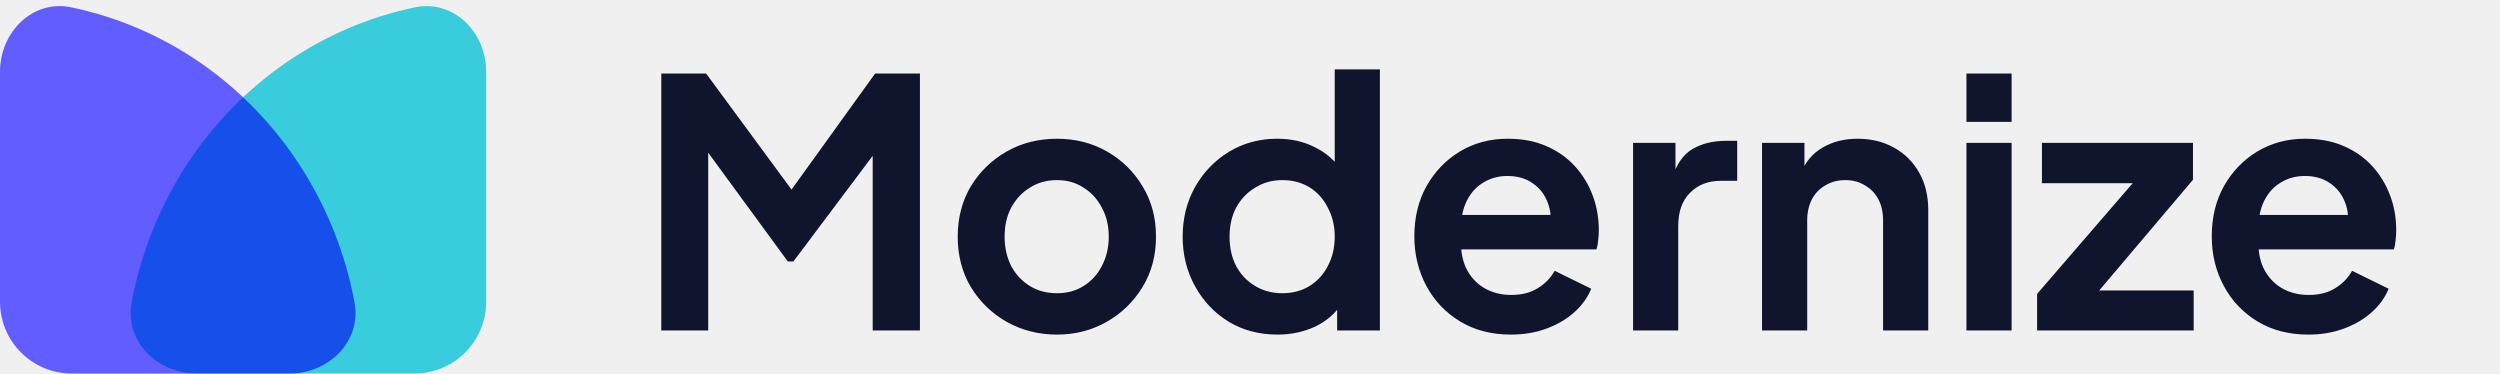
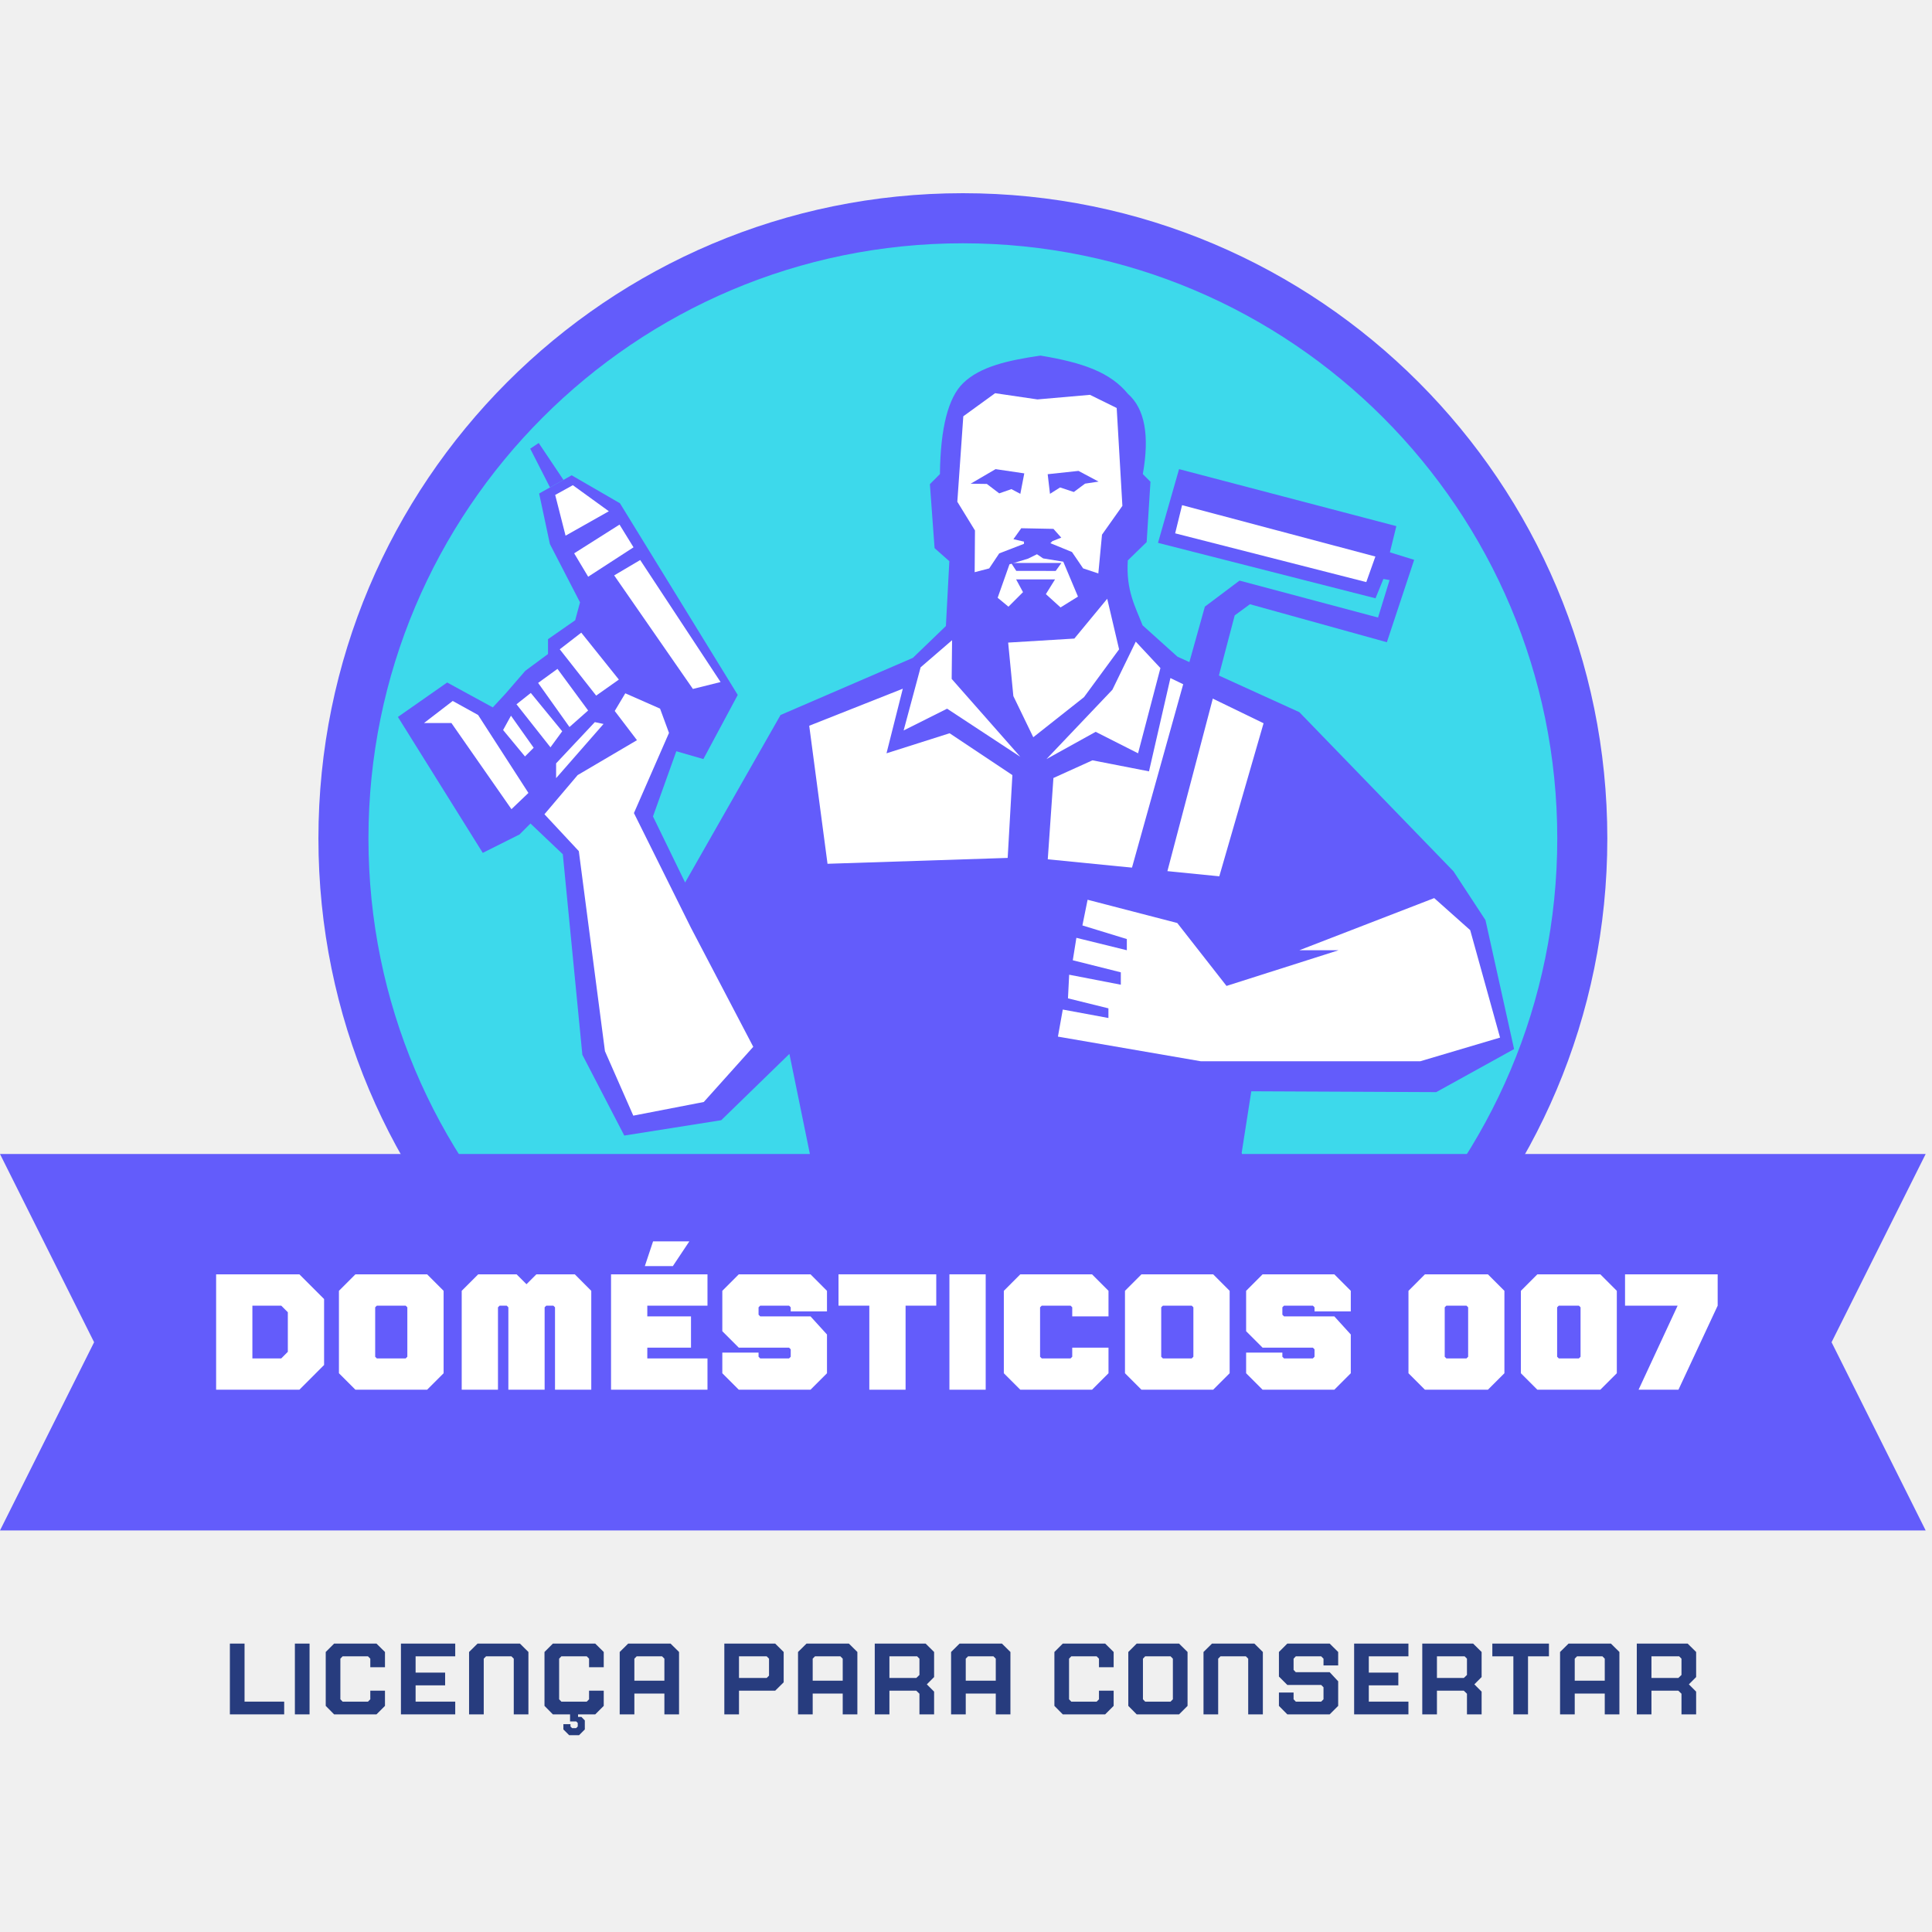
- <svg xmlns="http://www.w3.org/2000/svg" width="174" height="26" viewBox="0 0 174 26" fill="none">
-   <path d="M46.027 23V5.12H49.147L55.843 14.216H54.355L60.907 5.12H64.027V23H60.739V8.84L62.011 9.152L55.219 18.2H54.835L48.211 9.152L49.291 8.84V23H46.027ZM73.569 23.288C72.289 23.288 71.121 22.992 70.065 22.4C69.025 21.808 68.193 21 67.569 19.976C66.961 18.952 66.657 17.784 66.657 16.472C66.657 15.16 66.961 13.992 67.569 12.968C68.193 11.944 69.025 11.136 70.065 10.544C71.105 9.952 72.273 9.656 73.569 9.656C74.849 9.656 76.009 9.952 77.049 10.544C78.089 11.136 78.913 11.944 79.521 12.968C80.145 13.976 80.457 15.144 80.457 16.472C80.457 17.784 80.145 18.952 79.521 19.976C78.897 21 78.065 21.808 77.025 22.4C75.985 22.992 74.833 23.288 73.569 23.288ZM73.569 20.408C74.273 20.408 74.889 20.24 75.417 19.904C75.961 19.568 76.385 19.104 76.689 18.512C77.009 17.904 77.169 17.224 77.169 16.472C77.169 15.704 77.009 15.032 76.689 14.456C76.385 13.864 75.961 13.4 75.417 13.064C74.889 12.712 74.273 12.536 73.569 12.536C72.849 12.536 72.217 12.712 71.673 13.064C71.129 13.4 70.697 13.864 70.377 14.456C70.073 15.032 69.921 15.704 69.921 16.472C69.921 17.224 70.073 17.904 70.377 18.512C70.697 19.104 71.129 19.568 71.673 19.904C72.217 20.24 72.849 20.408 73.569 20.408ZM88.913 23.288C87.649 23.288 86.521 22.992 85.529 22.4C84.537 21.792 83.753 20.968 83.177 19.928C82.601 18.888 82.313 17.736 82.313 16.472C82.313 15.192 82.601 14.04 83.177 13.016C83.753 11.992 84.537 11.176 85.529 10.568C86.537 9.96 87.657 9.656 88.889 9.656C89.881 9.656 90.761 9.856 91.529 10.256C92.313 10.64 92.929 11.184 93.377 11.888L92.897 12.536V4.832H96.041V23H93.065V20.48L93.401 21.104C92.953 21.808 92.329 22.352 91.529 22.736C90.729 23.104 89.857 23.288 88.913 23.288ZM89.249 20.408C89.969 20.408 90.601 20.24 91.145 19.904C91.689 19.568 92.113 19.104 92.417 18.512C92.737 17.92 92.897 17.24 92.897 16.472C92.897 15.72 92.737 15.048 92.417 14.456C92.113 13.848 91.689 13.376 91.145 13.04C90.601 12.704 89.969 12.536 89.249 12.536C88.545 12.536 87.913 12.712 87.353 13.064C86.793 13.4 86.353 13.864 86.033 14.456C85.729 15.032 85.577 15.704 85.577 16.472C85.577 17.24 85.729 17.92 86.033 18.512C86.353 19.104 86.793 19.568 87.353 19.904C87.913 20.24 88.545 20.408 89.249 20.408ZM105.158 23.288C103.814 23.288 102.638 22.984 101.63 22.376C100.622 21.768 99.838 20.944 99.278 19.904C98.718 18.864 98.438 17.712 98.438 16.448C98.438 15.136 98.718 13.976 99.278 12.968C99.854 11.944 100.63 11.136 101.606 10.544C102.598 9.952 103.702 9.656 104.918 9.656C105.942 9.656 106.838 9.824 107.606 10.16C108.39 10.496 109.054 10.96 109.598 11.552C110.142 12.144 110.558 12.824 110.846 13.592C111.134 14.344 111.278 15.16 111.278 16.04C111.278 16.264 111.262 16.496 111.23 16.736C111.214 16.976 111.174 17.184 111.11 17.36H101.03V14.96H109.334L107.846 16.088C107.99 15.352 107.95 14.696 107.726 14.12C107.518 13.544 107.166 13.088 106.67 12.752C106.19 12.416 105.606 12.248 104.918 12.248C104.262 12.248 103.678 12.416 103.166 12.752C102.654 13.072 102.262 13.552 101.99 14.192C101.734 14.816 101.638 15.576 101.702 16.472C101.638 17.272 101.742 17.984 102.014 18.608C102.302 19.216 102.718 19.688 103.262 20.024C103.822 20.36 104.462 20.528 105.182 20.528C105.902 20.528 106.51 20.376 107.006 20.072C107.518 19.768 107.918 19.36 108.206 18.848L110.75 20.096C110.494 20.72 110.094 21.272 109.55 21.752C109.006 22.232 108.358 22.608 107.606 22.88C106.87 23.152 106.054 23.288 105.158 23.288ZM113.661 23V9.944H116.613V12.848L116.373 12.416C116.677 11.44 117.149 10.76 117.789 10.376C118.445 9.992 119.229 9.8 120.141 9.8H120.909V12.584H119.781C118.885 12.584 118.165 12.864 117.621 13.424C117.077 13.968 116.805 14.736 116.805 15.728V23H113.661ZM122.638 23V9.944H125.59V12.512L125.35 12.056C125.654 11.272 126.15 10.68 126.838 10.28C127.542 9.864 128.358 9.656 129.286 9.656C130.246 9.656 131.094 9.864 131.83 10.28C132.582 10.696 133.166 11.28 133.582 12.032C133.998 12.768 134.206 13.624 134.206 14.6V23H131.062V15.344C131.062 14.768 130.95 14.272 130.726 13.856C130.502 13.44 130.19 13.12 129.79 12.896C129.406 12.656 128.95 12.536 128.422 12.536C127.91 12.536 127.454 12.656 127.054 12.896C126.654 13.12 126.342 13.44 126.118 13.856C125.894 14.272 125.782 14.768 125.782 15.344V23H122.638ZM136.864 23V9.944H140.008V23H136.864ZM136.864 8.48V5.12H140.008V8.48H136.864ZM141.783 23V20.456L149.367 11.672L149.847 12.752H142.119V9.944H152.631V12.512L145.191 21.296L144.711 20.216H152.679V23H141.783ZM160.658 23.288C159.314 23.288 158.138 22.984 157.13 22.376C156.122 21.768 155.338 20.944 154.778 19.904C154.218 18.864 153.938 17.712 153.938 16.448C153.938 15.136 154.218 13.976 154.778 12.968C155.354 11.944 156.13 11.136 157.106 10.544C158.098 9.952 159.202 9.656 160.418 9.656C161.442 9.656 162.338 9.824 163.106 10.16C163.89 10.496 164.554 10.96 165.098 11.552C165.642 12.144 166.058 12.824 166.346 13.592C166.634 14.344 166.778 15.16 166.778 16.04C166.778 16.264 166.762 16.496 166.73 16.736C166.714 16.976 166.674 17.184 166.61 17.36H156.53V14.96H164.834L163.346 16.088C163.49 15.352 163.45 14.696 163.226 14.12C163.018 13.544 162.666 13.088 162.17 12.752C161.69 12.416 161.106 12.248 160.418 12.248C159.762 12.248 159.178 12.416 158.666 12.752C158.154 13.072 157.762 13.552 157.49 14.192C157.234 14.816 157.138 15.576 157.202 16.472C157.138 17.272 157.242 17.984 157.514 18.608C157.802 19.216 158.218 19.688 158.762 20.024C159.322 20.36 159.962 20.528 160.682 20.528C161.402 20.528 162.01 20.376 162.506 20.072C163.018 19.768 163.418 19.36 163.706 18.848L166.25 20.096C165.994 20.72 165.594 21.272 165.05 21.752C164.506 22.232 163.858 22.608 163.106 22.88C162.37 23.152 161.554 23.288 160.658 23.288Z" fill="#11142D" />
-   <path d="M20.137 26C22.898 26 25.184 23.742 24.673 21.029C24.353 19.327 23.868 17.659 23.224 16.05C21.96 12.896 20.109 10.03 17.774 7.615C15.44 5.201 12.669 3.286 9.619 1.979C8.114 1.334 6.555 0.844 4.965 0.512C2.262 -0.051 0 2.239 0 5V21C0 23.761 2.239 26 5 26H20.137Z" fill="#615DFF" />
-   <g style="mix-blend-mode:multiply">
-     <path d="M13.701 26C10.94 26 8.654 23.742 9.165 21.029C9.485 19.327 9.97 17.659 10.615 16.05C11.878 12.896 13.729 10.03 16.064 7.615C18.398 5.201 21.169 3.286 24.219 1.979C25.724 1.334 27.283 0.844 28.873 0.512C31.577 -0.051 33.838 2.239 33.838 5V21C33.838 23.761 31.6 26 28.838 26H13.701Z" fill="#3DD9EB" />
+ <svg xmlns="http://www.w3.org/2000/svg" width="500" zoomAndPan="magnify" viewBox="0 0 375 375" height="500" preserveAspectRatio="xMidYMid meet" version="1.0">
+   <defs>
+     <g />
+     <clipPath id="66040408ae">
+       <path d="M 61.805 37.5 L 311.977 37.5 L 311.977 287.988 L 61.805 287.988 Z M 61.805 37.5 " clip-rule="nonzero" />
+     </clipPath>
+     <clipPath id="87cb5b488f">
+       <path d="M 0 223.992 L 373.887 223.992 L 373.887 297.059 L 0 297.059 Z M 0 223.992 " clip-rule="nonzero" />
+     </clipPath>
+     <clipPath id="2ada932050">
+       <path d="M 373.77 223.992 L 0 223.992 L 18.266 260.527 L 0 297.059 L 373.77 297.059 L 355.504 260.527 L 373.77 223.992 " clip-rule="nonzero" />
+     </clipPath>
+   </defs>
+   <g clip-path="url(#66040408ae)">
+     <path fill="#635cfb" d="M 186.891 37.5 C 255.977 37.5 311.98 93.57 311.98 162.742 C 311.98 231.914 255.977 287.988 186.891 287.988 C 117.805 287.988 61.805 231.914 61.805 162.742 C 61.805 93.57 117.805 37.5 186.891 37.5 " fill-opacity="1" fill-rule="nonzero" />
+   </g>
+   <path fill="#3dd9eb" d="M 71.516 162.742 C 71.516 98.941 123.172 47.223 186.891 47.223 C 250.613 47.223 302.266 98.941 302.266 162.742 C 302.266 226.547 250.613 278.262 186.891 278.262 C 123.172 278.262 71.516 226.547 71.516 162.742 " fill-opacity="1" fill-rule="nonzero" />
+   <path fill="#635cfb" d="M 158.477 230.234 L 241.008 223.77 L 249.07 260.07 C 231.125 271.586 209.789 278.262 186.891 278.262 C 172.449 278.262 158.629 275.609 145.891 270.758 L 158.477 230.234 " fill-opacity="1" fill-rule="nonzero" />
+   <path fill="#635cfb" d="M 228.543 127.461 L 221.77 121.367 C 220.398 117.793 218.527 114.641 218.906 108.773 L 222.566 105.215 L 223.305 93.508 L 221.82 92.02 C 223.156 84.512 222.199 79.328 218.945 76.461 C 215.527 72.297 210.293 70.398 201.957 69.02 C 195.68 69.938 190.25 71.141 186.938 74.371 C 184.043 77.18 182.543 83.062 182.438 92.02 L 180.492 93.973 L 181.402 106.395 L 184.266 108.93 L 183.598 121.512 L 177.184 127.695 L 151.504 138.781 L 132.98 171.293 L 126.742 158.469 L 131.273 145.816 L 136.523 147.336 L 143.195 134.887 L 120.332 97.684 L 110.957 92.254 L 104.648 95.789 L 106.738 105.605 L 112.582 116.914 L 111.641 120.395 L 106.367 124.066 L 106.367 126.945 L 101.961 130.203 L 98.109 134.652 L 95.652 137.305 L 86.793 132.473 L 77.234 139.16 L 93.703 165.543 L 100.844 161.965 L 102.965 159.844 L 109.242 165.805 L 113.035 204.723 L 121.172 220.41 L 139.992 217.43 L 153.223 204.559 L 160.676 240.969 L 238.617 239.027 L 242.879 211.816 L 278.773 211.98 L 293.883 203.625 L 288.332 178.598 L 282.117 169.117 L 252.203 138.23 L 228.543 127.461 " fill-opacity="1" fill-rule="evenodd" />
+   <path fill="#ffffff" d="M 216.75 79.191 L 211.562 76.637 L 201.367 77.527 L 193.152 76.32 L 186.977 80.801 L 185.816 97.387 L 189.242 102.965 L 189.172 112.328 L 195.742 117.758 L 198.566 114.934 L 197.227 112.461 L 204.781 112.461 L 203.004 115.32 L 205.852 117.902 L 212.98 113.473 L 213.898 103.777 L 217.855 98.188 L 216.75 79.191 " fill-opacity="1" fill-rule="evenodd" />
+   <path fill="#ffffff" d="M 214.91 116.219 L 208.531 123.945 L 195.684 124.727 L 196.691 135.105 L 200.559 143.098 L 210.402 135.32 L 217.215 126.035 L 214.91 116.219 " fill-opacity="1" fill-rule="evenodd" />
+   <path fill="#ffffff" d="M 225.238 129.672 L 220.898 146.215 L 212.668 142.047 L 203.121 147.336 L 215.914 133.879 L 220.453 124.547 L 225.238 129.672 " fill-opacity="1" fill-rule="evenodd" />
+   <path fill="#ffffff" d="M 184.797 124.262 L 184.719 131.777 L 198.035 146.891 L 183.832 137.555 L 175.395 141.781 L 178.691 129.527 L 184.797 124.262 " fill-opacity="1" fill-rule="evenodd" />
+   <path fill="#ffffff" d="M 146.207 203.184 L 134.105 180.066 L 123.047 157.816 L 129.852 142.258 L 128.117 137.543 L 121.367 134.57 L 119.32 138 L 123.637 143.668 L 112.121 150.445 L 105.676 158.047 L 112.348 165.203 L 117.422 204.035 L 122.922 216.547 L 136.605 213.895 L 146.207 203.184 " fill-opacity="1" fill-rule="evenodd" />
+   <path fill="#ffffff" d="M 120.121 131.906 L 112.824 122.797 L 108.648 126.027 L 115.715 135.016 L 120.121 131.906 " fill-opacity="1" fill-rule="evenodd" />
+   <path fill="#ffffff" d="M 114.156 137.906 L 108.207 129.828 L 104.449 132.555 L 110.535 141.113 L 114.156 137.906 " fill-opacity="1" fill-rule="evenodd" />
+   <path fill="#ffffff" d="M 109.125 141.941 L 103.027 134.5 L 100.25 136.703 L 106.844 145.055 L 109.125 141.941 " fill-opacity="1" fill-rule="evenodd" />
+   <path fill="#ffffff" d="M 99.18 138.918 L 97.652 141.699 L 101.898 146.828 L 103.586 145.141 L 99.18 138.918 " fill-opacity="1" fill-rule="evenodd" />
+   <path fill="#ffffff" d="M 102.566 153.91 L 92.797 138.777 L 87.875 136.055 L 82.305 140.336 L 87.617 140.336 L 99.273 157.059 L 102.566 153.91 " fill-opacity="1" fill-rule="evenodd" />
+   <path fill="#ffffff" d="M 139.863 132.383 L 124.262 108.699 L 119.211 111.684 L 134.492 133.723 L 139.863 132.383 " fill-opacity="1" fill-rule="evenodd" />
+   <path fill="#ffffff" d="M 122.965 106.234 L 114.164 111.941 L 111.445 107.398 L 120.25 101.824 L 122.965 106.234 " fill-opacity="1" fill-rule="evenodd" />
+   <path fill="#ffffff" d="M 118.176 99.234 L 111.188 94.176 L 107.762 96.066 L 109.777 103.973 L 118.176 99.234 " fill-opacity="1" fill-rule="evenodd" />
+   <path fill="#635cfb" d="M 188.398 93.887 L 193.242 91.059 L 198.812 91.883 L 198.047 95.852 L 196.309 94.938 L 193.949 95.762 L 191.551 93.934 L 188.398 93.887 " fill-opacity="1" fill-rule="evenodd" />
+   <path fill="#635cfb" d="M 204.469 102.652 L 198.223 102.531 L 196.703 104.656 L 198.754 105.129 L 198.754 105.555 L 193.949 107.414 L 192.004 110.328 L 186.551 111.742 L 193.152 117.418 L 195.938 109.535 L 199.551 108.43 L 201.273 107.578 L 202.477 108.387 L 206.379 109.02 L 209.891 117.363 L 216.27 112.328 L 210.234 110.324 L 208.074 107.148 L 203.879 105.43 L 204.281 105.027 L 205.992 104.355 L 204.469 102.652 " fill-opacity="1" fill-rule="evenodd" />
+   <path fill="#635cfb" d="M 206.02 109.266 L 196.258 109.266 L 197.262 110.812 L 204.91 110.816 L 206.02 109.266 " fill-opacity="1" fill-rule="evenodd" />
+   <path fill="#635cfb" d="M 203.801 95.852 L 203.355 92.043 L 209.332 91.402 L 213.238 93.477 L 210.605 93.875 L 208.43 95.496 L 205.762 94.613 L 203.801 95.852 " fill-opacity="1" fill-rule="evenodd" />
+   <path fill="#ffffff" d="M 175.234 133.676 L 157.07 140.867 L 160.621 167.66 L 195.59 166.52 L 196.504 150.445 L 184.316 142.324 L 172.07 146.215 L 175.234 133.676 " fill-opacity="1" fill-rule="evenodd" />
+   <path fill="#ffffff" d="M 227.176 131.609 L 223.02 149.719 L 212.043 147.578 L 204.469 151.008 L 203.371 166.789 L 236.664 170.09 L 245.258 140.383 L 227.176 131.609 " fill-opacity="1" fill-rule="evenodd" />
+   <path fill="#635cfb" d="M 200.559 237.02 L 233.863 117.75 L 240.59 112.695 L 267.477 119.863 L 269.715 112.59 L 268.516 112.375 L 266.984 116.129 L 224.766 105.367 L 228.855 91.059 L 271.031 102.121 L 269.781 107.207 L 274.488 108.664 L 269.191 124.656 L 242.613 117.281 L 239.656 119.445 L 208.43 238.109 L 200.559 237.02 " fill-opacity="1" fill-rule="evenodd" />
+   <path fill="#ffffff" d="M 285.367 180.543 L 291.16 201.395 L 275.664 205.992 L 233.09 205.992 L 205.344 201.207 L 206.285 195.953 L 215.145 197.594 L 215.145 195.719 L 207.293 193.777 L 207.523 189.191 L 217.551 191.133 L 217.551 188.727 L 208.227 186.387 L 208.926 182.031 L 218.719 184.441 L 218.719 182.27 L 210.094 179.625 L 211.102 174.641 L 228.508 179.156 L 238.066 191.367 L 259.82 184.441 L 252.203 184.441 L 278.379 174.32 L 285.367 180.543 " fill-opacity="1" fill-rule="evenodd" />
+   <path fill="#ffffff" d="M 117.145 140.52 L 107.941 151.039 L 107.941 148.164 L 115.457 140.164 L 117.145 140.52 " fill-opacity="1" fill-rule="evenodd" />
+   <path fill="#635cfb" d="M 109.363 93.145 L 104.566 85.988 L 102.914 87.082 L 106.754 94.609 L 109.363 93.145 " fill-opacity="1" fill-rule="evenodd" />
+   <path fill="#ffffff" d="M 228.098 103.52 L 265.195 112.984 L 266.961 108.023 L 229.441 98.051 L 228.098 103.52 " fill-opacity="1" fill-rule="evenodd" />
+   <g clip-path="url(#87cb5b488f)">
+     <g clip-path="url(#2ada932050)">
+       <path fill="#635cfb" d="M 0 223.992 L 373.887 223.992 L 373.887 297.059 L 0 297.059 Z M 0 223.992 " fill-opacity="1" fill-rule="nonzero" />
+     </g>
+   </g>
+   <g fill="#ffffff" fill-opacity="1">
+     <g transform="translate(40.03125, 269.7435)">
+       <g>
+         <path d="M 1.918 0 L 18.078 0 L 22.875 -4.801 L 22.875 -17.598 L 18.078 -22.398 L 1.918 -22.398 Z M 8.957 -6.078 L 8.957 -16.316 L 14.559 -16.316 L 15.836 -15.039 L 15.836 -7.359 L 14.559 -6.078 Z M 8.957 -6.078 " />
+       </g>
+     </g>
+   </g>
+   <g fill="#ffffff" fill-opacity="1">
+     <g transform="translate(64.18531, 269.7435)">
+       <g>
+         <path d="M 4.801 0 L 18.719 0 L 21.918 -3.199 L 21.918 -19.195 L 18.719 -22.398 L 4.801 -22.398 L 1.602 -19.195 L 1.602 -3.199 Z M 8.637 -6.398 L 8.637 -15.996 L 8.957 -16.316 L 14.559 -16.316 L 14.879 -15.996 L 14.879 -6.398 L 14.559 -6.078 L 8.957 -6.078 Z M 8.637 -6.398 " />
+       </g>
+     </g>
+   </g>
+   <g fill="#ffffff" fill-opacity="1">
+     <g transform="translate(87.69953, 269.7435)">
+       <g>
+         <path d="M 10.973 0 L 18.012 0 L 18.012 -15.996 L 18.332 -16.316 L 19.707 -16.316 L 20.027 -15.996 L 20.027 0 L 27.066 0 L 27.066 -19.195 L 23.867 -22.398 L 16.414 -22.398 L 14.492 -20.477 L 12.574 -22.398 L 5.121 -22.398 L 1.918 -19.195 L 1.918 0 L 8.957 0 L 8.957 -15.996 L 9.277 -16.316 L 10.656 -16.316 L 10.973 -15.996 Z M 10.973 0 " />
+       </g>
+     </g>
+   </g>
+   <g fill="#ffffff" fill-opacity="1">
+     <g transform="translate(116.6844, 269.7435)">
+       <g>
+         <path d="M 1.918 0 L 20.637 0 L 20.637 -6.078 L 8.957 -6.078 L 8.957 -8.16 L 17.438 -8.16 L 17.438 -14.238 L 8.957 -14.238 L 8.957 -16.316 L 20.637 -16.316 L 20.637 -22.398 L 1.918 -22.398 Z M 8.48 -23.996 L 13.918 -23.996 L 17.117 -28.797 L 10.078 -28.797 Z M 8.48 -23.996 " />
+       </g>
+     </g>
+   </g>
+   <g fill="#ffffff" fill-opacity="1">
+     <g transform="translate(138.599, 269.7435)">
+       <g>
+         <path d="M 4.801 0 L 18.719 0 L 21.918 -3.199 L 21.918 -10.719 L 18.719 -14.238 L 8.957 -14.238 L 8.637 -14.559 L 8.637 -15.996 L 8.957 -16.316 L 14.559 -16.316 L 14.879 -15.996 L 14.879 -15.199 L 21.918 -15.199 L 21.918 -19.195 L 18.719 -22.398 L 4.801 -22.398 L 1.602 -19.195 L 1.602 -11.359 L 4.801 -8.16 L 14.559 -8.16 L 14.879 -7.84 L 14.879 -6.398 L 14.559 -6.078 L 8.957 -6.078 L 8.637 -6.398 L 8.637 -7.199 L 1.602 -7.199 L 1.602 -3.199 Z M 4.801 0 " />
+       </g>
+     </g>
+   </g>
+   <g fill="#ffffff" fill-opacity="1">
+     <g transform="translate(162.1132, 269.7435)">
+       <g>
+         <path d="M 6.621 0 L 13.66 0 L 13.66 -16.316 L 19.613 -16.316 L 19.613 -22.398 L 0.641 -22.398 L 0.641 -16.316 L 6.621 -16.316 Z M 6.621 0 " />
+       </g>
+     </g>
+   </g>
+   <g fill="#ffffff" fill-opacity="1">
+     <g transform="translate(182.3643, 269.7435)">
+       <g>
+         <path d="M 1.918 0 L 8.957 0 L 8.957 -22.398 L 1.918 -22.398 Z M 1.918 0 " />
+       </g>
+     </g>
+   </g>
+   <g fill="#ffffff" fill-opacity="1">
+     <g transform="translate(193.2416, 269.7435)">
+       <g>
+         <path d="M 4.801 0 L 18.719 0 L 21.918 -3.199 L 21.918 -8.16 L 14.879 -8.16 L 14.879 -6.398 L 14.559 -6.078 L 8.957 -6.078 L 8.637 -6.398 L 8.637 -15.996 L 8.957 -16.316 L 14.559 -16.316 L 14.879 -15.996 L 14.879 -14.238 L 21.918 -14.238 L 21.918 -19.195 L 18.719 -22.398 L 4.801 -22.398 L 1.602 -19.195 L 1.602 -3.199 Z M 4.801 0 " />
+       </g>
+     </g>
+   </g>
+   <g fill="#ffffff" fill-opacity="1">
+     <g transform="translate(216.7558, 269.7435)">
+       <g>
+         <path d="M 4.801 0 L 18.719 0 L 21.918 -3.199 L 21.918 -19.195 L 18.719 -22.398 L 4.801 -22.398 L 1.602 -19.195 L 1.602 -3.199 Z M 8.637 -6.398 L 8.637 -15.996 L 8.957 -16.316 L 14.559 -16.316 L 14.879 -15.996 L 14.879 -6.398 L 14.559 -6.078 L 8.957 -6.078 Z M 8.637 -6.398 " />
+       </g>
+     </g>
+   </g>
+   <g fill="#ffffff" fill-opacity="1">
+     <g transform="translate(240.27, 269.7435)">
+       <g>
+         <path d="M 4.801 0 L 18.719 0 L 21.918 -3.199 L 21.918 -10.719 L 18.719 -14.238 L 8.957 -14.238 L 8.637 -14.559 L 8.637 -15.996 L 8.957 -16.316 L 14.559 -16.316 L 14.879 -15.996 L 14.879 -15.199 L 21.918 -15.199 L 21.918 -19.195 L 18.719 -22.398 L 4.801 -22.398 L 1.602 -19.195 L 1.602 -11.359 L 4.801 -8.16 L 14.559 -8.16 L 14.879 -7.84 L 14.879 -6.398 L 14.559 -6.078 L 8.957 -6.078 L 8.637 -6.398 L 8.637 -7.199 L 1.602 -7.199 L 1.602 -3.199 Z M 4.801 0 " />
+       </g>
+     </g>
+   </g>
+   <g fill="#ffffff" fill-opacity="1">
+     <g transform="translate(263.7842, 269.7435)">
+       <g />
+     </g>
+   </g>
+   <g fill="#ffffff" fill-opacity="1">
+     <g transform="translate(271.7823, 269.7435)">
+       <g>
+         <path d="M 4.801 0 L 17.02 0 L 20.223 -3.199 L 20.223 -19.195 L 17.02 -22.398 L 4.801 -22.398 L 1.602 -19.195 L 1.602 -3.199 Z M 8.637 -6.398 L 8.637 -15.996 L 8.957 -16.316 L 12.863 -16.316 L 13.184 -15.996 L 13.184 -6.398 L 12.863 -6.078 L 8.957 -6.078 Z M 8.637 -6.398 " />
+       </g>
+     </g>
+   </g>
+   <g fill="#ffffff" fill-opacity="1">
+     <g transform="translate(293.6009, 269.7435)">
+       <g>
+         <path d="M 4.801 0 L 17.02 0 L 20.223 -3.199 L 20.223 -19.195 L 17.02 -22.398 L 4.801 -22.398 L 1.602 -19.195 L 1.602 -3.199 Z M 8.637 -6.398 L 8.637 -15.996 L 8.957 -16.316 L 12.863 -16.316 L 13.184 -15.996 L 13.184 -6.398 L 12.863 -6.078 L 8.957 -6.078 Z M 8.637 -6.398 " />
+       </g>
+     </g>
+   </g>
+   <g fill="#ffffff" fill-opacity="1">
+     <g transform="translate(315.4196, 269.7435)">
+       <g>
+         <path d="M 2.625 0 L 10.367 0 L 17.98 -16.316 L 17.98 -22.398 L 0 -22.398 L 0 -16.316 L 10.207 -16.316 Z M 2.625 0 " />
+       </g>
+     </g>
+   </g>
+   <g fill="#273c7e" fill-opacity="1">
+     <g transform="translate(42.93229, 332.7582)">
+       <g>
+         <path d="M 1.688 0 L 12.227 0 L 12.227 -2.473 L 4.535 -2.473 L 4.535 -13.738 L 1.688 -13.738 Z M 1.688 0 " />
+       </g>
+     </g>
+   </g>
+   <g fill="#273c7e" fill-opacity="1">
+     <g transform="translate(55.54927, 332.7582)">
+       <g>
+         <path d="M 1.688 0 L 4.535 0 L 4.535 -13.738 L 1.688 -13.738 Z M 1.688 0 " />
+       </g>
+     </g>
+   </g>
+   <g fill="#273c7e" fill-opacity="1">
+     <g transform="translate(61.78908, 332.7582)">
+       <g>
+         <path d="M 3.062 0 L 11.285 0 L 12.934 -1.648 L 12.934 -4.594 L 10.086 -4.594 L 10.086 -2.926 L 9.637 -2.473 L 4.711 -2.473 L 4.277 -2.926 L 4.277 -10.812 L 4.711 -11.266 L 9.637 -11.266 L 10.086 -10.812 L 10.086 -9.145 L 12.934 -9.145 L 12.934 -12.109 L 11.285 -13.738 L 3.062 -13.738 L 1.434 -12.109 L 1.434 -1.648 Z M 3.062 0 " />
+       </g>
+     </g>
+   </g>
+   <g fill="#273c7e" fill-opacity="1">
+     <g transform="translate(76.13279, 332.7582)">
+       <g>
+         <path d="M 1.688 0 L 12.227 0 L 12.227 -2.473 L 4.535 -2.473 L 4.535 -5.633 L 10.266 -5.633 L 10.266 -8.105 L 4.535 -8.105 L 4.535 -11.266 L 12.227 -11.266 L 12.227 -13.738 L 1.688 -13.738 Z M 1.688 0 " />
+       </g>
+     </g>
+   </g>
+   <g fill="#273c7e" fill-opacity="1">
+     <g transform="translate(89.35804, 332.7582)">
+       <g>
+         <path d="M 1.688 0 L 4.535 0 L 4.535 -10.812 L 4.984 -11.266 L 9.91 -11.266 L 10.363 -10.812 L 10.363 0 L 13.207 0 L 13.207 -12.109 L 11.559 -13.738 L 3.336 -13.738 L 1.688 -12.109 Z M 1.688 0 " />
+       </g>
+     </g>
+   </g>
+   <g fill="#273c7e" fill-opacity="1">
+     <g transform="translate(104.2512, 332.7582)">
+       <g>
+         <path d="M 3.062 0 L 6.398 0 L 6.398 1.375 L 7.594 1.375 L 7.891 1.668 L 7.891 2.355 L 7.574 2.668 L 6.789 2.668 L 6.477 2.355 L 6.477 1.902 L 5.102 1.902 L 5.102 2.926 L 6.223 4.043 L 8.145 4.043 L 9.262 2.926 L 9.262 1.176 L 8.598 0.492 L 7.949 0.492 L 7.949 0 L 11.285 0 L 12.934 -1.648 L 12.934 -4.594 L 10.086 -4.594 L 10.086 -2.926 L 9.637 -2.473 L 4.711 -2.473 L 4.277 -2.926 L 4.277 -10.812 L 4.711 -11.266 L 9.637 -11.266 L 10.086 -10.812 L 10.086 -9.145 L 12.934 -9.145 L 12.934 -12.109 L 11.285 -13.738 L 3.062 -13.738 L 1.434 -12.109 L 1.434 -1.648 Z M 3.062 0 " />
+       </g>
+     </g>
+   </g>
+   <g fill="#273c7e" fill-opacity="1">
+     <g transform="translate(118.5949, 332.7582)">
+       <g>
+         <path d="M 1.688 0 L 4.535 0 L 4.535 -4.043 L 10.363 -4.043 L 10.363 0 L 13.207 0 L 13.207 -12.109 L 11.559 -13.738 L 3.336 -13.738 L 1.688 -12.109 Z M 4.535 -6.535 L 4.535 -10.812 L 4.984 -11.266 L 9.91 -11.266 L 10.363 -10.812 L 10.363 -6.535 Z M 4.535 -6.535 " />
+       </g>
+     </g>
+   </g>
+   <g fill="#273c7e" fill-opacity="1">
+     <g transform="translate(133.488, 332.7582)">
+       <g />
+     </g>
+   </g>
+   <g fill="#273c7e" fill-opacity="1">
+     <g transform="translate(138.9037, 332.7582)">
+       <g>
+         <path d="M 1.688 0 L 4.535 0 L 4.535 -4.594 L 11.559 -4.594 L 13.207 -6.223 L 13.207 -12.109 L 11.559 -13.738 L 1.688 -13.738 Z M 4.535 -7.066 L 4.535 -11.266 L 9.91 -11.266 L 10.363 -10.812 L 10.363 -7.516 L 9.91 -7.066 Z M 4.535 -7.066 " />
+       </g>
+     </g>
+   </g>
+   <g fill="#273c7e" fill-opacity="1">
+     <g transform="translate(153.2081, 332.7582)">
+       <g>
+         <path d="M 1.688 0 L 4.535 0 L 4.535 -4.043 L 10.363 -4.043 L 10.363 0 L 13.207 0 L 13.207 -12.109 L 11.559 -13.738 L 3.336 -13.738 L 1.688 -12.109 Z M 4.535 -6.535 L 4.535 -10.812 L 4.984 -11.266 L 9.91 -11.266 L 10.363 -10.812 L 10.363 -6.535 Z M 4.535 -6.535 " />
+       </g>
+     </g>
+   </g>
+   <g fill="#273c7e" fill-opacity="1">
+     <g transform="translate(168.1013, 332.7582)">
+       <g>
+         <path d="M 1.688 0 L 4.535 0 L 4.535 -4.594 L 9.754 -4.594 L 10.363 -4.004 L 10.363 0 L 13.207 0 L 13.207 -4.414 L 11.797 -5.828 L 13.207 -7.242 L 13.207 -12.109 L 11.559 -13.738 L 1.688 -13.738 Z M 4.535 -7.066 L 4.535 -11.266 L 9.91 -11.266 L 10.363 -10.812 L 10.363 -7.652 L 9.754 -7.066 Z M 4.535 -7.066 " />
+       </g>
+     </g>
+   </g>
+   <g fill="#273c7e" fill-opacity="1">
+     <g transform="translate(182.9159, 332.7582)">
+       <g>
+         <path d="M 1.688 0 L 4.535 0 L 4.535 -4.043 L 10.363 -4.043 L 10.363 0 L 13.207 0 L 13.207 -12.109 L 11.559 -13.738 L 3.336 -13.738 L 1.688 -12.109 Z M 4.535 -6.535 L 4.535 -10.812 L 4.984 -11.266 L 9.91 -11.266 L 10.363 -10.812 L 10.363 -6.535 Z M 4.535 -6.535 " />
+       </g>
+     </g>
+   </g>
+   <g fill="#273c7e" fill-opacity="1">
+     <g transform="translate(197.809, 332.7582)">
+       <g />
+     </g>
+   </g>
+   <g fill="#273c7e" fill-opacity="1">
+     <g transform="translate(203.2247, 332.7582)">
+       <g>
+         <path d="M 3.062 0 L 11.285 0 L 12.934 -1.648 L 12.934 -4.594 L 10.086 -4.594 L 10.086 -2.926 L 9.637 -2.473 L 4.711 -2.473 L 4.277 -2.926 L 4.277 -10.812 L 4.711 -11.266 L 9.637 -11.266 L 10.086 -10.812 L 10.086 -9.145 L 12.934 -9.145 L 12.934 -12.109 L 11.285 -13.738 L 3.062 -13.738 L 1.434 -12.109 L 1.434 -1.648 Z M 3.062 0 " />
+       </g>
+     </g>
+   </g>
+   <g fill="#273c7e" fill-opacity="1">
+     <g transform="translate(217.5684, 332.7582)">
+       <g>
+         <path d="M 3.062 0 L 11.285 0 L 12.934 -1.648 L 12.934 -12.109 L 11.285 -13.738 L 3.062 -13.738 L 1.434 -12.109 L 1.434 -1.648 Z M 4.277 -2.926 L 4.277 -10.812 L 4.711 -11.266 L 9.637 -11.266 L 10.086 -10.812 L 10.086 -2.926 L 9.637 -2.473 L 4.711 -2.473 Z M 4.277 -2.926 " />
+       </g>
+     </g>
+   </g>
+   <g fill="#273c7e" fill-opacity="1">
+     <g transform="translate(231.9121, 332.7582)">
+       <g>
+         <path d="M 1.688 0 L 4.535 0 L 4.535 -10.812 L 4.984 -11.266 L 9.91 -11.266 L 10.363 -10.812 L 10.363 0 L 13.207 0 L 13.207 -12.109 L 11.559 -13.738 L 3.336 -13.738 L 1.688 -12.109 Z M 1.688 0 " />
+       </g>
+     </g>
+   </g>
+   <g fill="#273c7e" fill-opacity="1">
+     <g transform="translate(246.8053, 332.7582)">
+       <g>
+         <path d="M 3.062 0 L 11.285 0 L 12.934 -1.648 L 12.934 -6.418 L 11.285 -8.184 L 4.711 -8.184 L 4.277 -8.637 L 4.277 -10.812 L 4.711 -11.266 L 9.637 -11.266 L 10.086 -10.812 L 10.086 -9.5 L 12.934 -9.5 L 12.934 -12.109 L 11.285 -13.738 L 3.062 -13.738 L 1.434 -12.109 L 1.434 -7.34 L 3.062 -5.711 L 9.637 -5.711 L 10.086 -5.258 L 10.086 -2.926 L 9.637 -2.473 L 4.711 -2.473 L 4.277 -2.926 L 4.277 -4.238 L 1.434 -4.238 L 1.434 -1.648 Z M 3.062 0 " />
+       </g>
+     </g>
+   </g>
+   <g fill="#273c7e" fill-opacity="1">
+     <g transform="translate(261.149, 332.7582)">
+       <g>
+         <path d="M 1.688 0 L 12.227 0 L 12.227 -2.473 L 4.535 -2.473 L 4.535 -5.633 L 10.266 -5.633 L 10.266 -8.105 L 4.535 -8.105 L 4.535 -11.266 L 12.227 -11.266 L 12.227 -13.738 L 1.688 -13.738 Z M 1.688 0 " />
+       </g>
+     </g>
+   </g>
+   <g fill="#273c7e" fill-opacity="1">
+     <g transform="translate(274.3742, 332.7582)">
+       <g>
+         <path d="M 1.688 0 L 4.535 0 L 4.535 -4.594 L 9.754 -4.594 L 10.363 -4.004 L 10.363 0 L 13.207 0 L 13.207 -4.414 L 11.797 -5.828 L 13.207 -7.242 L 13.207 -12.109 L 11.559 -13.738 L 1.688 -13.738 Z M 4.535 -7.066 L 4.535 -11.266 L 9.91 -11.266 L 10.363 -10.812 L 10.363 -7.652 L 9.754 -7.066 Z M 4.535 -7.066 " />
+       </g>
+     </g>
+   </g>
+   <g fill="#273c7e" fill-opacity="1">
+     <g transform="translate(289.1889, 332.7582)">
+       <g>
+         <path d="M 4.555 0 L 7.398 0 L 7.398 -11.266 L 11.461 -11.266 L 11.461 -13.738 L 0.473 -13.738 L 0.473 -11.266 L 4.555 -11.266 Z M 4.555 0 " />
+       </g>
+     </g>
+   </g>
+   <g fill="#273c7e" fill-opacity="1">
+     <g transform="translate(301.1191, 332.7582)">
+       <g>
+         <path d="M 1.688 0 L 4.535 0 L 4.535 -4.043 L 10.363 -4.043 L 10.363 0 L 13.207 0 L 13.207 -12.109 L 11.559 -13.738 L 3.336 -13.738 L 1.688 -12.109 Z M 4.535 -6.535 L 4.535 -10.812 L 4.984 -11.266 L 9.91 -11.266 L 10.363 -10.812 L 10.363 -6.535 Z M 4.535 -6.535 " />
+       </g>
+     </g>
+   </g>
+   <g fill="#273c7e" fill-opacity="1">
+     <g transform="translate(316.0122, 332.7582)">
+       <g>
+         <path d="M 1.688 0 L 4.535 0 L 4.535 -4.594 L 9.754 -4.594 L 10.363 -4.004 L 10.363 0 L 13.207 0 L 13.207 -4.414 L 11.797 -5.828 L 13.207 -7.242 L 13.207 -12.109 L 11.559 -13.738 L 1.688 -13.738 Z M 4.535 -7.066 L 4.535 -11.266 L 9.91 -11.266 L 10.363 -10.812 L 10.363 -7.652 L 9.754 -7.066 Z M 4.535 -7.066 " />
+       </g>
+     </g>
  </g>
</svg>
